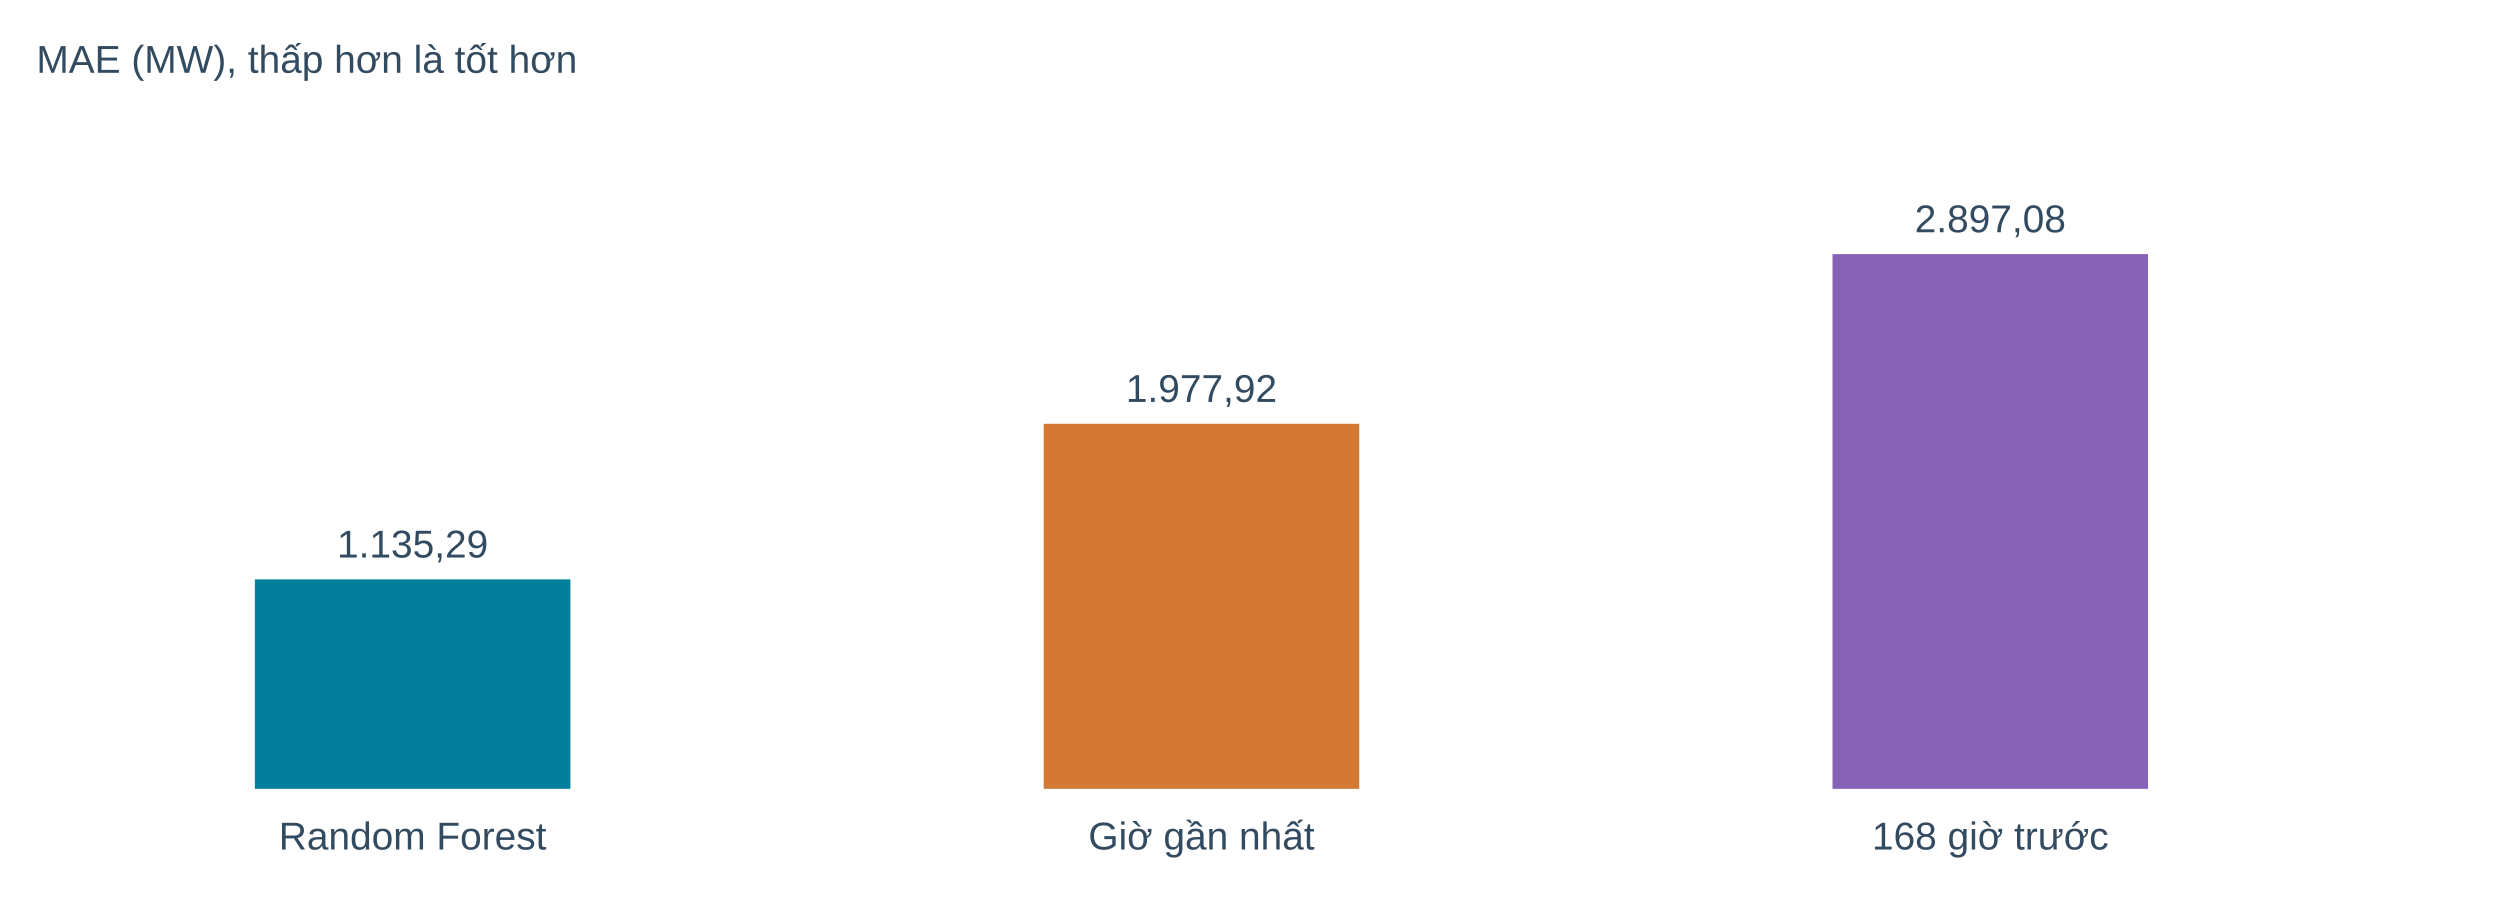
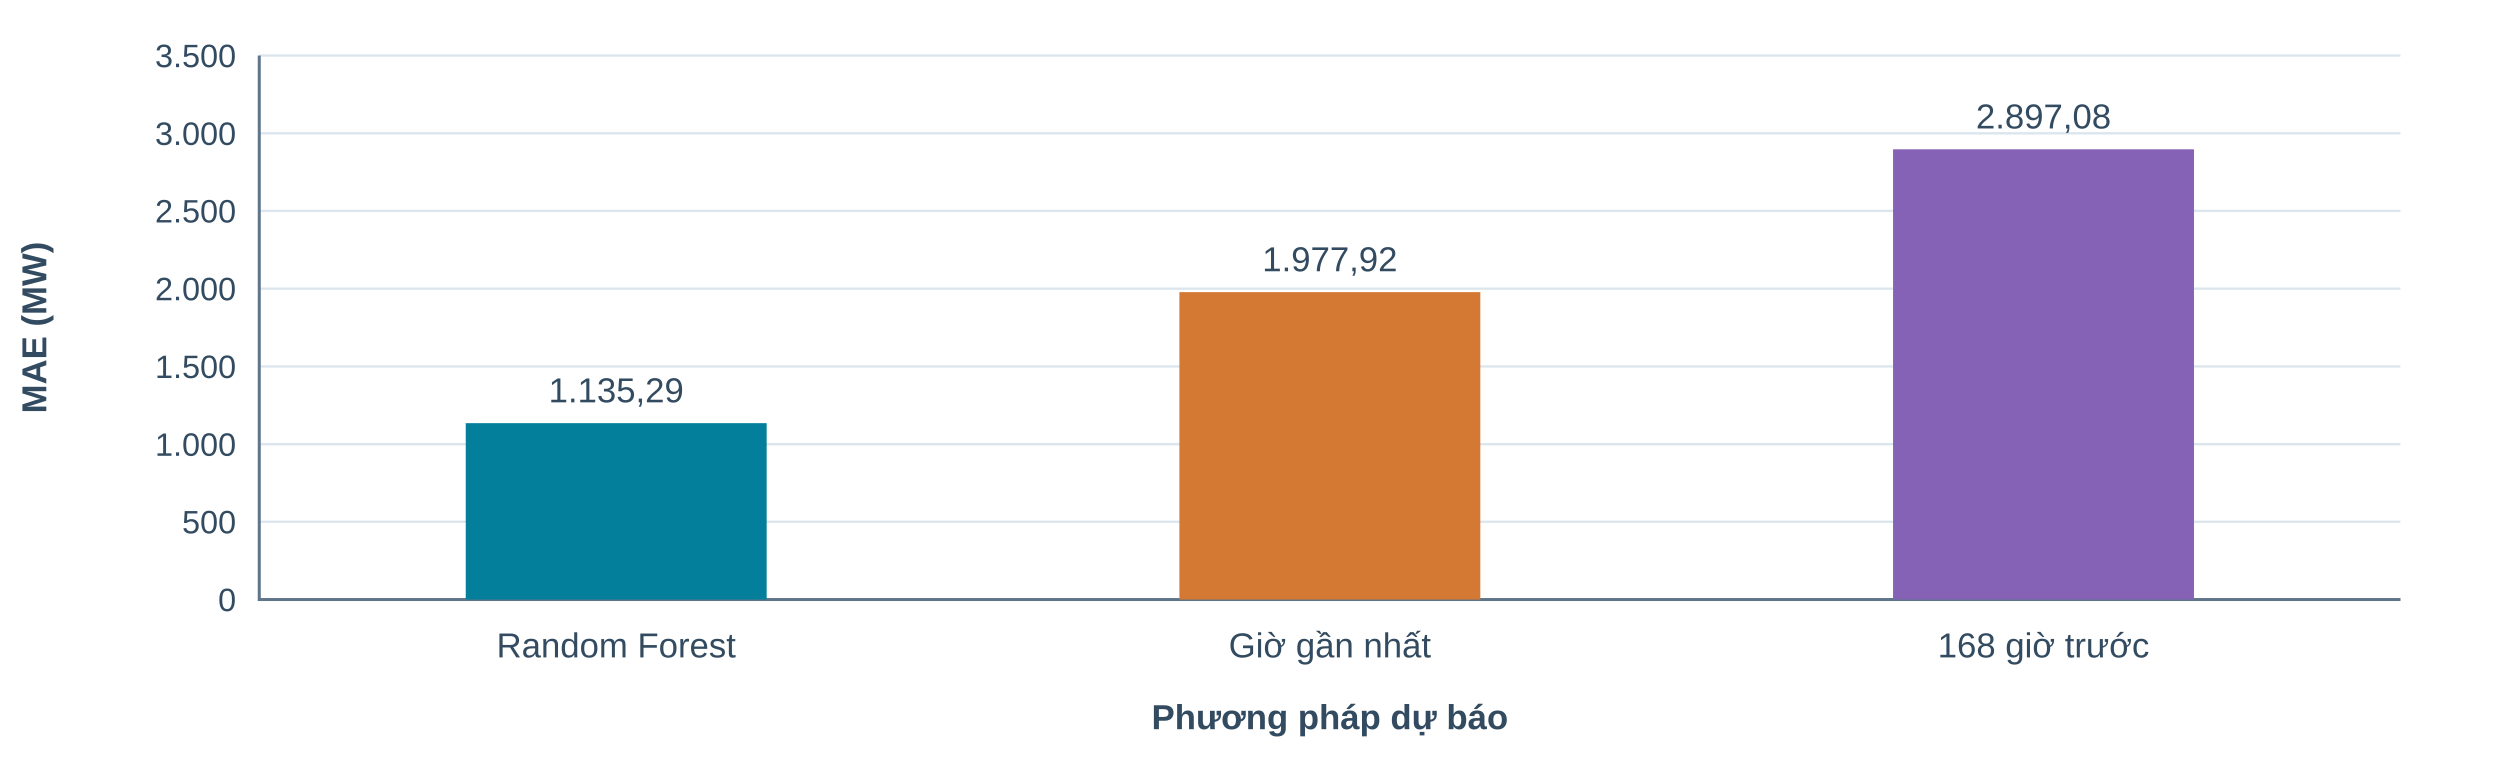
- <svg xmlns="http://www.w3.org/2000/svg" viewBox="0 0 1030 375" role="img" aria-label="MAE ba phương pháp">
-   <style>text{font:16px Arial;fill:#334b61}</style>
-   <text x="15" y="30">MAE (MW), thấp hơn là tốt hơn</text>
-   <rect x="105" y="238.7" width="130" height="86.3" fill="#047f9b" />
-   <text x="170" y="229.7" text-anchor="middle">1.135,29</text>
-   <text x="170" y="350" text-anchor="middle">Random Forest</text>
-   <rect x="430" y="174.6" width="130" height="150.4" fill="#d47933" />
-   <text x="495" y="165.6" text-anchor="middle">1.977,92</text>
-   <text x="495" y="350" text-anchor="middle">Giờ gần nhất</text>
-   <rect x="755" y="104.7" width="130" height="220.3" fill="#8562b6" />
-   <text x="820" y="95.7" text-anchor="middle">2.897,08</text>
-   <text x="820" y="350" text-anchor="middle">168 giờ trước</text>
+ <svg xmlns="http://www.w3.org/2000/svg" viewBox="0 0 1080 331" role="img" aria-label="MAE của ba phương pháp dự báo">
+   <style>text{font:15px Arial,sans-serif;fill:#334b61}.axis-title{font-weight:bold}.tick{font-size:14px}</style>
+   <path d="M 112 259.0 H 1037" stroke="#dbe5ed" />
+   <text class="tick" x="102" y="264.0" text-anchor="end">0</text>
+   <path d="M 112 225.4 H 1037" stroke="#dbe5ed" />
+   <text class="tick" x="102" y="230.4" text-anchor="end">500</text>
+   <path d="M 112 191.9 H 1037" stroke="#dbe5ed" />
+   <text class="tick" x="102" y="196.9" text-anchor="end">1.000</text>
+   <path d="M 112 158.3 H 1037" stroke="#dbe5ed" />
+   <text class="tick" x="102" y="163.3" text-anchor="end">1.500</text>
+   <path d="M 112 124.7 H 1037" stroke="#dbe5ed" />
+   <text class="tick" x="102" y="129.7" text-anchor="end">2.000</text>
+   <path d="M 112 91.1 H 1037" stroke="#dbe5ed" />
+   <text class="tick" x="102" y="96.1" text-anchor="end">2.500</text>
+   <path d="M 112 57.6 H 1037" stroke="#dbe5ed" />
+   <text class="tick" x="102" y="62.6" text-anchor="end">3.000</text>
+   <path d="M 112 24.0 H 1037" stroke="#dbe5ed" />
+   <text class="tick" x="102" y="29.0" text-anchor="end">3.500</text>
+   <path d="M 112 24 V 259 H 1037" fill="none" stroke="#60758a" stroke-width="1.3" />
+   <text class="axis-title" x="574.5" y="315" text-anchor="middle">Phương pháp dự báo</text>
+   <text class="axis-title" transform="translate(20 141.5) rotate(-90)" text-anchor="middle">MAE (MW)</text>
+   <rect x="201.2" y="182.8" width="130" height="76.2" fill="#047f9b" />
+   <text x="266.2" y="173.8" text-anchor="middle">1.135,29</text>
+   <text x="266.2" y="284" text-anchor="middle">Random Forest</text>
+   <rect x="509.5" y="126.2" width="130" height="132.8" fill="#d47933" />
+   <text x="574.5" y="117.2" text-anchor="middle">1.977,92</text>
+   <text x="574.5" y="284" text-anchor="middle">Giờ gần nhất</text>
+   <rect x="817.8" y="64.5" width="130" height="194.5" fill="#8562b6" />
+   <text x="882.8" y="55.5" text-anchor="middle">2.897,08</text>
+   <text x="882.8" y="284" text-anchor="middle">168 giờ trước</text>
</svg>
